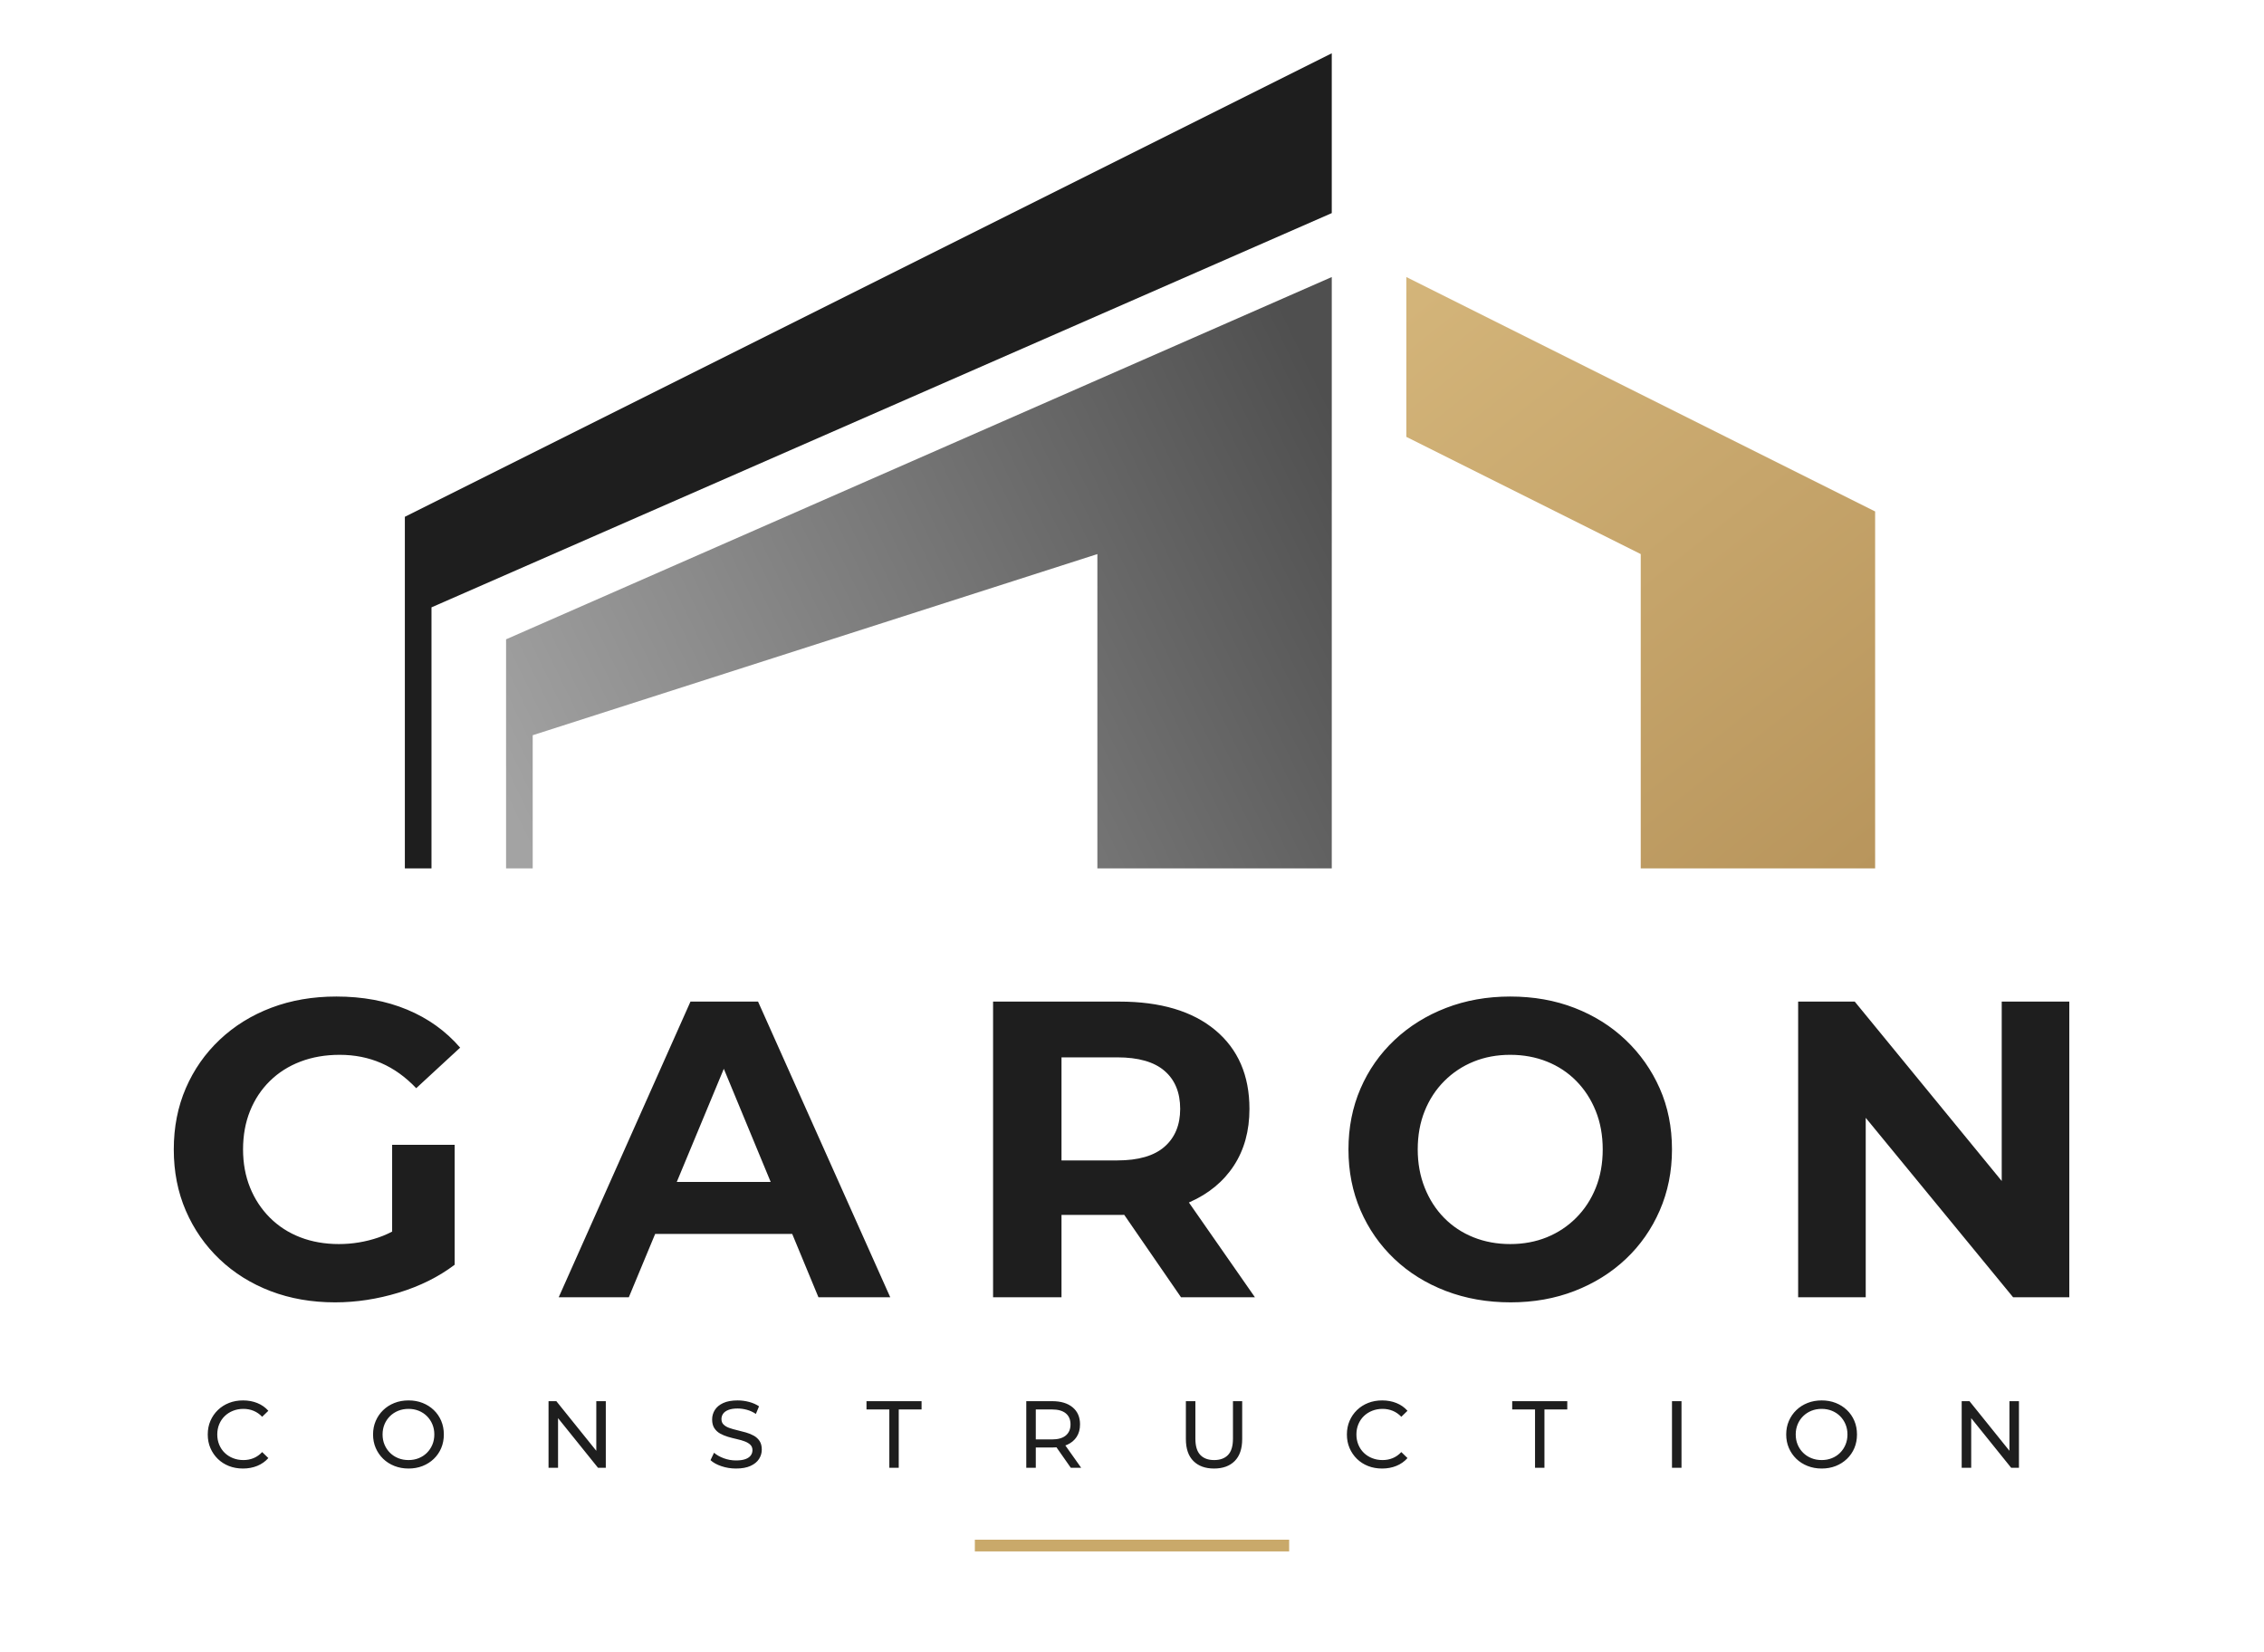
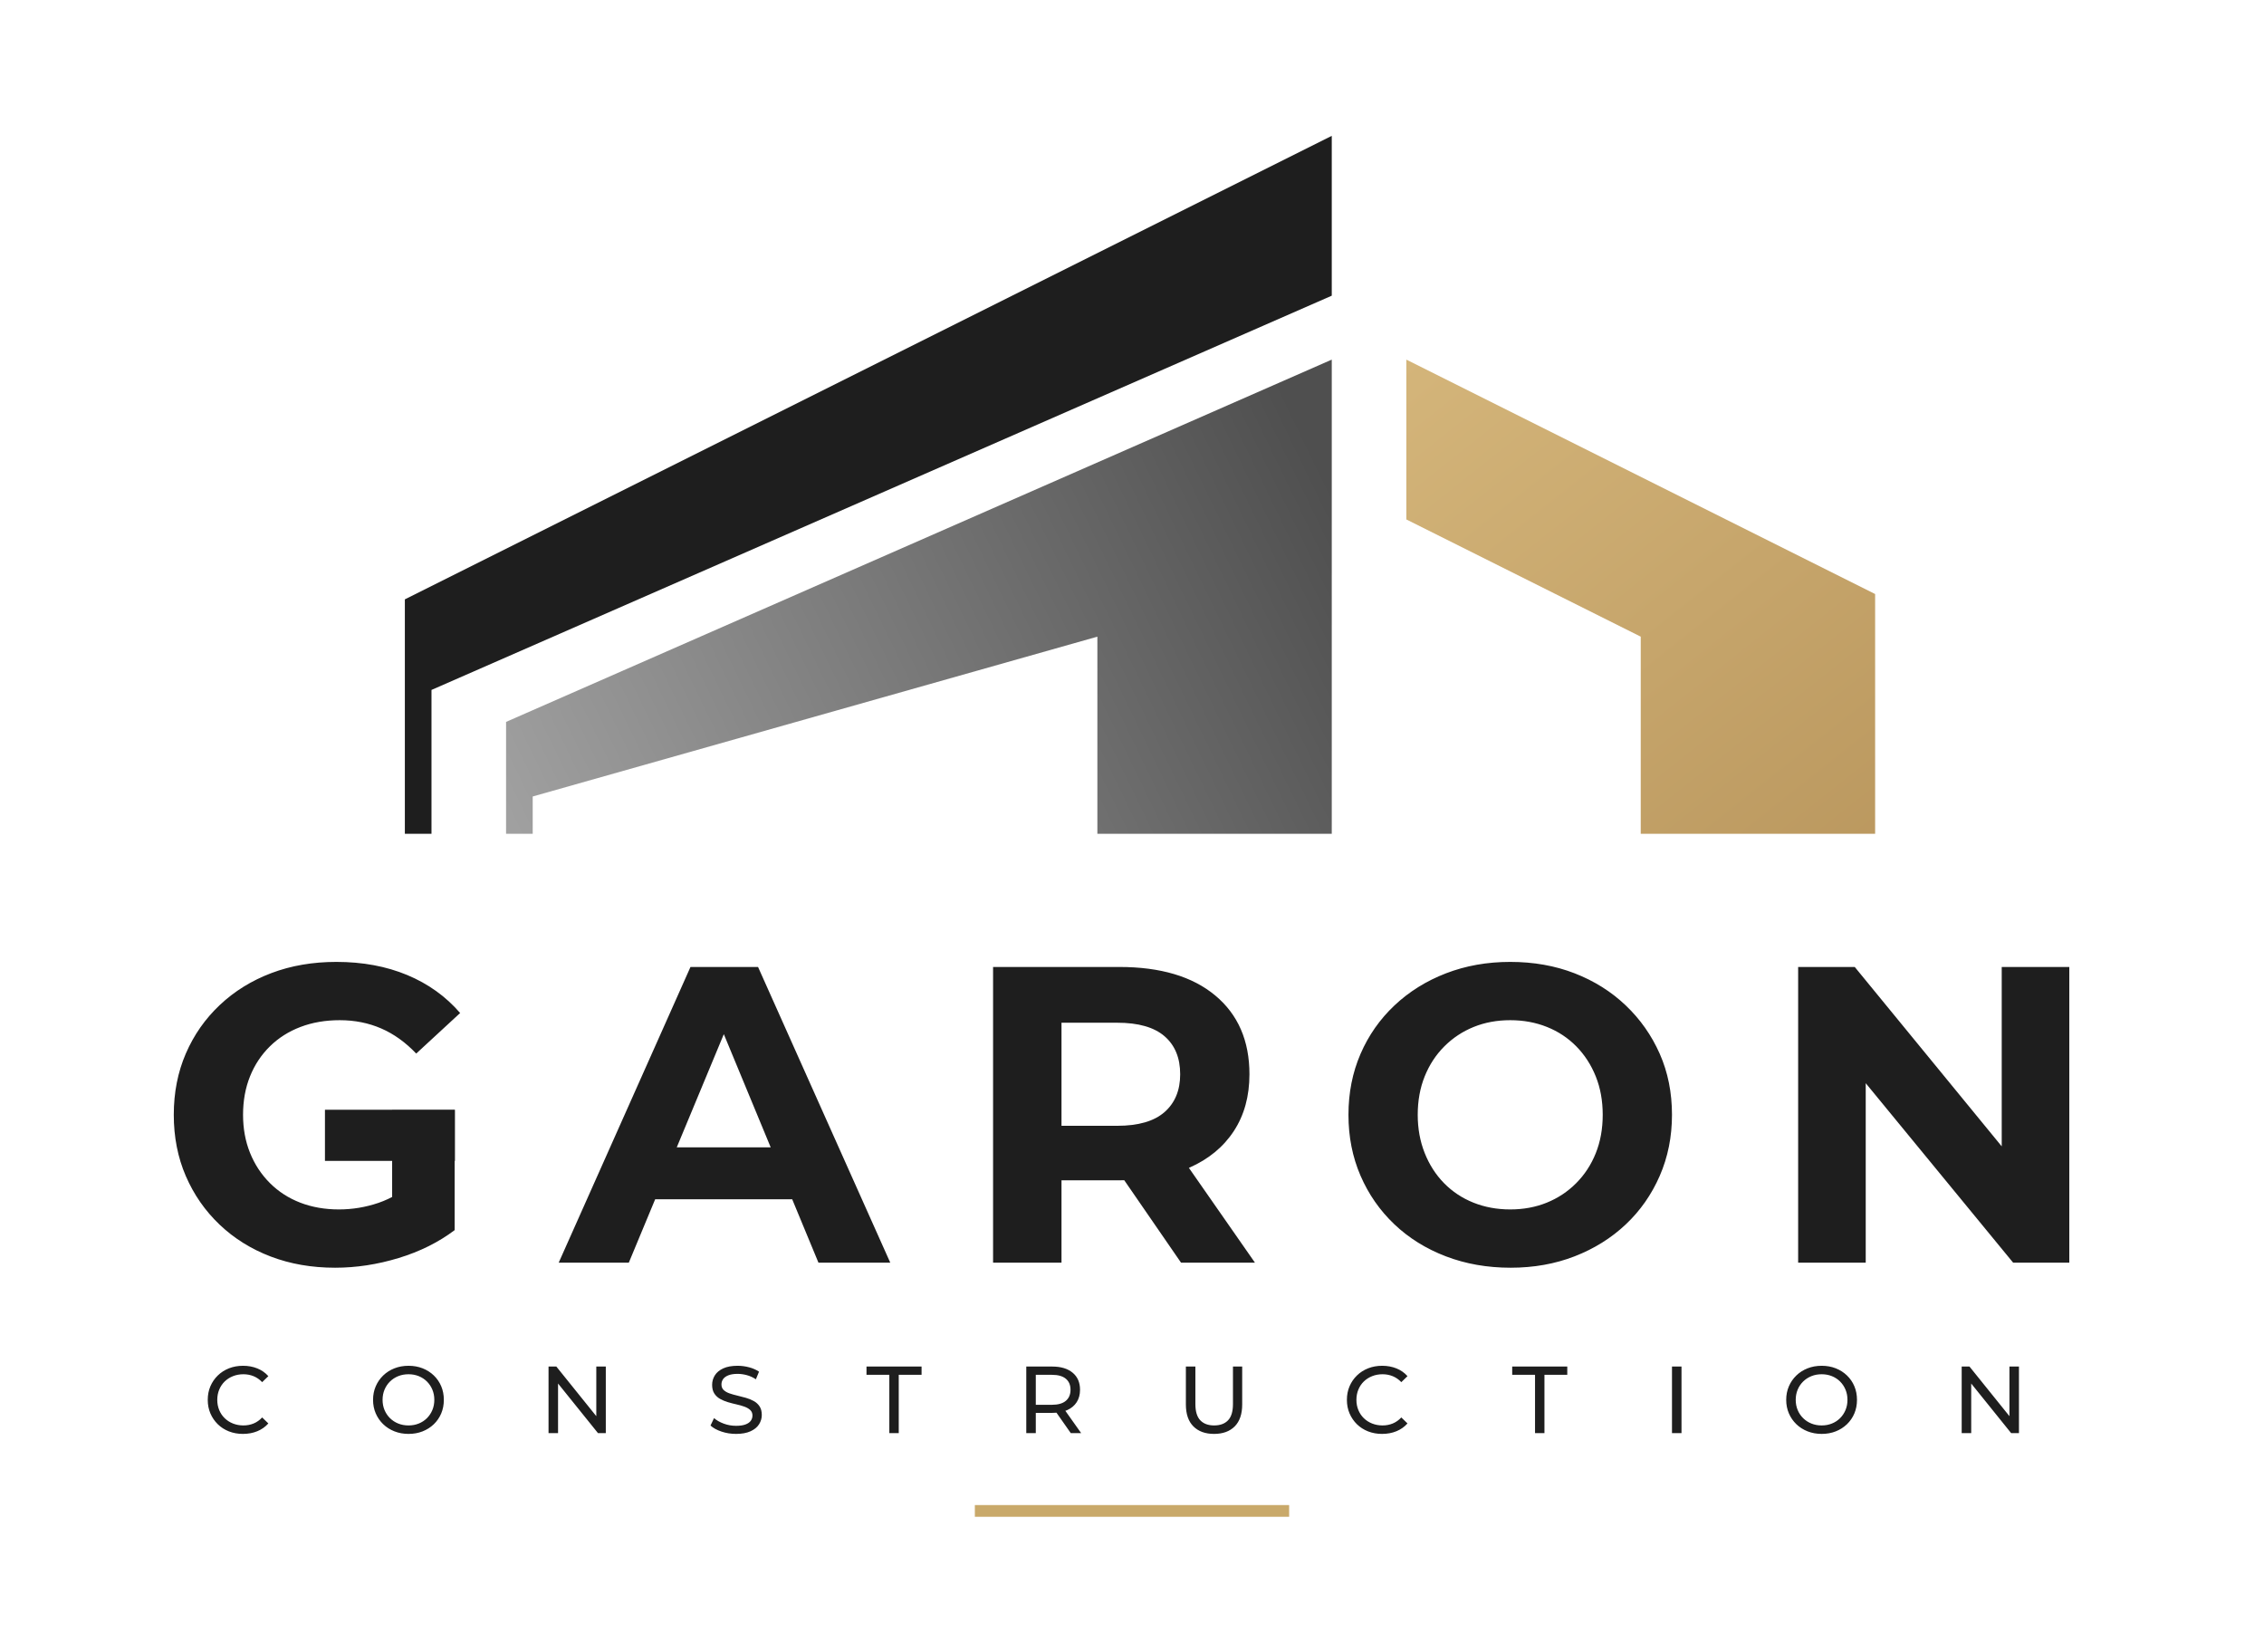
<svg xmlns="http://www.w3.org/2000/svg" viewBox="0 0 425 310" role="img" aria-label="GARON Construction">
  <defs>
    <linearGradient id="gmlight" x1="95" y1="165" x2="250" y2="90" gradientUnits="userSpaceOnUse">
      <stop offset="0" stop-color="#a3a3a3" />
      <stop offset="1" stop-color="#4f4f4f" />
    </linearGradient>
    <linearGradient id="gglight" x1="264" y1="66" x2="352" y2="177" gradientUnits="userSpaceOnUse">
      <stop offset="0" stop-color="#d4b57a" />
      <stop offset="1" stop-color="#b8955c" />
    </linearGradient>
  </defs>
-   <g transform="translate(0,-14)">
-     <path fill="#1e1e1e" d="M250 24 L250 54 L81 128 L81 177 L76 177 L76 111 Z" />
-     <path fill="url(#gmlight)" d="M250 66 L250 177 L206 177 L206 118 L100 152 L100 177 L95 177 L95 134 Z" />
-     <path fill="url(#gglight)" d="M264 66 L352 110 L352 177 L308 177 L308 118 L264 96 Z" />
+   <g transform="translate(0,1.5)">
+     <path fill="#1e1e1e" d="M250 24 L250 54 L81 128 L81 155 L76 155 L76 111 Z" />
+     <path fill="url(#gmlight)" d="M250 66 L250 155 L206 155 L206 118 L100 148 L100 155 L95 155 L95 134 Z" />
+     <path fill="url(#gglight)" d="M264 66 L352 110 L352 155 L308 155 L308 118 L264 96 Z" />
+   </g>
+   <g transform="translate(0,-20.5)">
    <path fill="#1e1e1e" d="M62.909 258.451Q56.329 258.451 50.818 256.35Q45.308 254.249 41.225 250.364Q37.141 246.479 34.882 241.246Q32.622 236.014 32.622 229.75Q32.622 223.486 34.882 218.254Q37.141 213.021 41.264 209.136Q45.387 205.251 50.937 203.15Q56.487 201.049 63.147 201.049Q70.521 201.049 76.428 203.506Q82.334 205.964 86.378 210.642L78.132 218.254Q75.119 215.082 71.551 213.536Q67.984 211.99 63.781 211.99Q59.738 211.99 56.408 213.259Q53.078 214.527 50.66 216.906Q48.241 219.284 46.933 222.535Q45.625 225.786 45.625 229.75Q45.625 233.635 46.933 236.886Q48.241 240.136 50.66 242.555Q53.078 244.973 56.368 246.241Q59.659 247.51 63.623 247.51Q67.429 247.51 71.036 246.281Q74.644 245.052 78.053 242.119L85.347 251.395Q80.828 254.804 74.842 256.628Q68.856 258.451 62.909 258.451ZM85.347 251.395 73.613 249.73V228.878H85.347Z M104.88 257.5 129.618 202.0H142.303L167.12 257.5H153.641L133.344 208.501H138.418L118.042 257.5ZM117.249 245.607 120.658 235.855H149.201L152.69 245.607Z M186.421 257.5V202.0H210.128Q221.704 202.0 228.126 207.352Q234.548 212.704 234.548 222.139Q234.548 228.323 231.614 232.803Q228.681 237.282 223.289 239.661Q217.898 242.039 210.445 242.039H193.557L199.266 236.41V257.5ZM221.704 257.5 207.829 237.361H221.545L235.579 257.5ZM199.266 237.837 193.557 231.811H209.731Q215.678 231.811 218.611 229.235Q221.545 226.658 221.545 222.139Q221.545 217.54 218.611 215.003Q215.678 212.466 209.731 212.466H193.557L199.266 206.361Z M283.579 258.451Q276.999 258.451 271.409 256.311Q265.819 254.17 261.736 250.285Q257.653 246.4 255.393 241.167Q253.134 235.934 253.134 229.75Q253.134 223.566 255.393 218.333Q257.653 213.1 261.776 209.215Q265.899 205.33 271.449 203.189Q276.999 201.049 283.5 201.049Q290.081 201.049 295.591 203.189Q301.101 205.33 305.185 209.215Q309.268 213.1 311.567 218.293Q313.866 223.486 313.866 229.75Q313.866 235.934 311.567 241.207Q309.268 246.479 305.185 250.325Q301.101 254.17 295.591 256.311Q290.081 258.451 283.579 258.451ZM283.5 247.51Q287.226 247.51 290.358 246.241Q293.49 244.973 295.869 242.594Q298.247 240.216 299.555 236.965Q300.864 233.714 300.864 229.75Q300.864 225.786 299.555 222.535Q298.247 219.284 295.908 216.906Q293.569 214.527 290.398 213.259Q287.226 211.99 283.5 211.99Q279.774 211.99 276.642 213.259Q273.51 214.527 271.131 216.906Q268.753 219.284 267.445 222.535Q266.136 225.786 266.136 229.75Q266.136 233.635 267.445 236.925Q268.753 240.216 271.092 242.594Q273.431 244.973 276.602 246.241Q279.774 247.51 283.5 247.51Z M337.549 257.5V202.0H348.174L380.919 241.96H375.765V202.0H388.451V257.5H377.906L345.081 217.54H350.235V257.5Z" />
+     <rect x="61" y="228.8" width="24.4" height="9.6" fill="#1e1e1e" />
    <path fill="#1e1e1e" d="M45.607 289.643Q44.179 289.643 42.973 289.17Q41.768 288.696 40.884 287.83Q40.0 286.964 39.5 285.804Q39.0 284.643 39.0 283.25Q39.0 281.857 39.5 280.696Q40.0 279.536 40.893 278.67Q41.786 277.804 42.991 277.33Q44.196 276.857 45.625 276.857Q47.071 276.857 48.295 277.348Q49.518 277.839 50.375 278.804L49.214 279.929Q48.5 279.179 47.607 278.812Q46.714 278.446 45.696 278.446Q44.643 278.446 43.741 278.804Q42.839 279.161 42.179 279.804Q41.518 280.446 41.152 281.33Q40.786 282.214 40.786 283.25Q40.786 284.286 41.152 285.17Q41.518 286.054 42.179 286.696Q42.839 287.339 43.741 287.696Q44.643 288.054 45.696 288.054Q46.714 288.054 47.607 287.688Q48.5 287.321 49.214 286.554L50.375 287.679Q49.518 288.643 48.295 289.143Q47.071 289.643 45.607 289.643Z M76.692 289.643Q75.263 289.643 74.04 289.161Q72.817 288.679 71.924 287.812Q71.031 286.946 70.531 285.786Q70.031 284.625 70.031 283.25Q70.031 281.875 70.531 280.714Q71.031 279.554 71.924 278.688Q72.817 277.821 74.031 277.339Q75.245 276.857 76.692 276.857Q78.12 276.857 79.325 277.33Q80.531 277.804 81.433 278.67Q82.334 279.536 82.825 280.696Q83.317 281.857 83.317 283.25Q83.317 284.643 82.825 285.804Q82.334 286.964 81.433 287.83Q80.531 288.696 79.325 289.17Q78.12 289.643 76.692 289.643ZM76.692 288.054Q77.727 288.054 78.611 287.696Q79.495 287.339 80.147 286.688Q80.799 286.036 81.165 285.161Q81.531 284.286 81.531 283.25Q81.531 282.214 81.165 281.339Q80.799 280.464 80.147 279.812Q79.495 279.161 78.611 278.804Q77.727 278.446 76.692 278.446Q75.638 278.446 74.754 278.804Q73.87 279.161 73.209 279.812Q72.549 280.464 72.183 281.339Q71.817 282.214 71.817 283.25Q71.817 284.286 72.183 285.161Q72.549 286.036 73.209 286.688Q73.87 287.339 74.754 287.696Q75.638 288.054 76.692 288.054Z M102.972 289.5V277.0H104.437L112.705 287.268H111.937V277.0H113.722V289.5H112.258L103.99 279.232H104.758V289.5Z M138.164 289.643Q136.735 289.643 135.432 289.205Q134.128 288.768 133.378 288.071L134.039 286.679Q134.753 287.304 135.86 287.714Q136.968 288.125 138.164 288.125Q139.253 288.125 139.932 287.875Q140.61 287.625 140.932 287.188Q141.253 286.75 141.253 286.196Q141.253 285.554 140.834 285.161Q140.414 284.768 139.744 284.527Q139.075 284.286 138.271 284.107Q137.468 283.929 136.655 283.688Q135.843 283.446 135.173 283.071Q134.503 282.696 134.093 282.062Q133.682 281.429 133.682 280.429Q133.682 279.464 134.191 278.652Q134.7 277.839 135.762 277.348Q136.825 276.857 138.468 276.857Q139.557 276.857 140.628 277.143Q141.7 277.429 142.485 277.964L141.896 279.393Q141.093 278.857 140.2 278.616Q139.307 278.375 138.468 278.375Q137.414 278.375 136.735 278.643Q136.057 278.911 135.744 279.357Q135.432 279.804 135.432 280.357Q135.432 281.018 135.851 281.411Q136.271 281.804 136.941 282.036Q137.61 282.268 138.414 282.455Q139.218 282.643 140.03 282.875Q140.843 283.107 141.512 283.482Q142.182 283.857 142.593 284.482Q143.003 285.107 143.003 286.089Q143.003 287.036 142.485 287.848Q141.968 288.661 140.887 289.152Q139.807 289.643 138.164 289.643Z M166.945 289.5V278.554H162.659V277.0H172.998V278.554H168.713V289.5Z M192.654 289.5V277.0H197.529Q199.958 277.0 201.351 278.152Q202.744 279.304 202.744 281.357Q202.744 282.714 202.119 283.688Q201.494 284.661 200.333 285.179Q199.172 285.696 197.529 285.696H193.636L194.44 284.875V289.5ZM201.011 289.5 197.833 284.964H199.744L202.958 289.5ZM194.44 285.054 193.636 284.179H197.476Q199.19 284.179 200.074 283.438Q200.958 282.696 200.958 281.357Q200.958 280.018 200.074 279.286Q199.19 278.554 197.476 278.554H193.636L194.44 277.661Z M227.899 289.643Q225.435 289.643 224.024 288.232Q222.614 286.821 222.614 284.107V277.0H224.399V284.036Q224.399 286.125 225.319 287.089Q226.239 288.054 227.917 288.054Q229.614 288.054 230.533 287.089Q231.453 286.125 231.453 284.036V277.0H233.185V284.107Q233.185 286.821 231.783 288.232Q230.381 289.643 227.899 289.643Z M259.448 289.643Q258.019 289.643 256.814 289.17Q255.609 288.696 254.725 287.83Q253.841 286.964 253.341 285.804Q252.841 284.643 252.841 283.25Q252.841 281.857 253.341 280.696Q253.841 279.536 254.734 278.67Q255.627 277.804 256.832 277.33Q258.037 276.857 259.466 276.857Q260.912 276.857 262.136 277.348Q263.359 277.839 264.216 278.804L263.055 279.929Q262.341 279.179 261.448 278.812Q260.555 278.446 259.537 278.446Q258.484 278.446 257.582 278.804Q256.68 279.161 256.019 279.804Q255.359 280.446 254.993 281.33Q254.627 282.214 254.627 283.25Q254.627 284.286 254.993 285.17Q255.359 286.054 256.019 286.696Q256.68 287.339 257.582 287.696Q258.484 288.054 259.537 288.054Q260.555 288.054 261.448 287.688Q262.341 287.321 263.055 286.554L264.216 287.679Q263.359 288.643 262.136 289.143Q260.912 289.643 259.448 289.643Z M288.157 289.5V278.554H283.872V277.0H294.211V278.554H289.925V289.5Z M313.867 289.5V277.0H315.653V289.5Z M341.969 289.643Q340.541 289.643 339.317 289.161Q338.094 288.679 337.201 287.812Q336.308 286.946 335.808 285.786Q335.308 284.625 335.308 283.25Q335.308 281.875 335.808 280.714Q336.308 279.554 337.201 278.688Q338.094 277.821 339.308 277.339Q340.523 276.857 341.969 276.857Q343.398 276.857 344.603 277.33Q345.808 277.804 346.71 278.67Q347.612 279.536 348.103 280.696Q348.594 281.857 348.594 283.25Q348.594 284.643 348.103 285.804Q347.612 286.964 346.71 287.83Q345.808 288.696 344.603 289.17Q343.398 289.643 341.969 289.643ZM341.969 288.054Q343.005 288.054 343.889 287.696Q344.773 287.339 345.425 286.688Q346.076 286.036 346.442 285.161Q346.808 284.286 346.808 283.25Q346.808 282.214 346.442 281.339Q346.076 280.464 345.425 279.812Q344.773 279.161 343.889 278.804Q343.005 278.446 341.969 278.446Q340.916 278.446 340.032 278.804Q339.148 279.161 338.487 279.812Q337.826 280.464 337.46 281.339Q337.094 282.214 337.094 283.25Q337.094 284.286 337.46 285.161Q337.826 286.036 338.487 286.688Q339.148 287.339 340.032 287.696Q340.916 288.054 341.969 288.054Z M368.25 289.5V277.0H369.714L377.982 287.268H377.214V277.0H379.0V289.5H377.536L369.268 279.232H370.036V289.5Z" />
    <rect x="183" y="303" width="59" height="2.2" fill="#c9a96a" />
  </g>
</svg>
